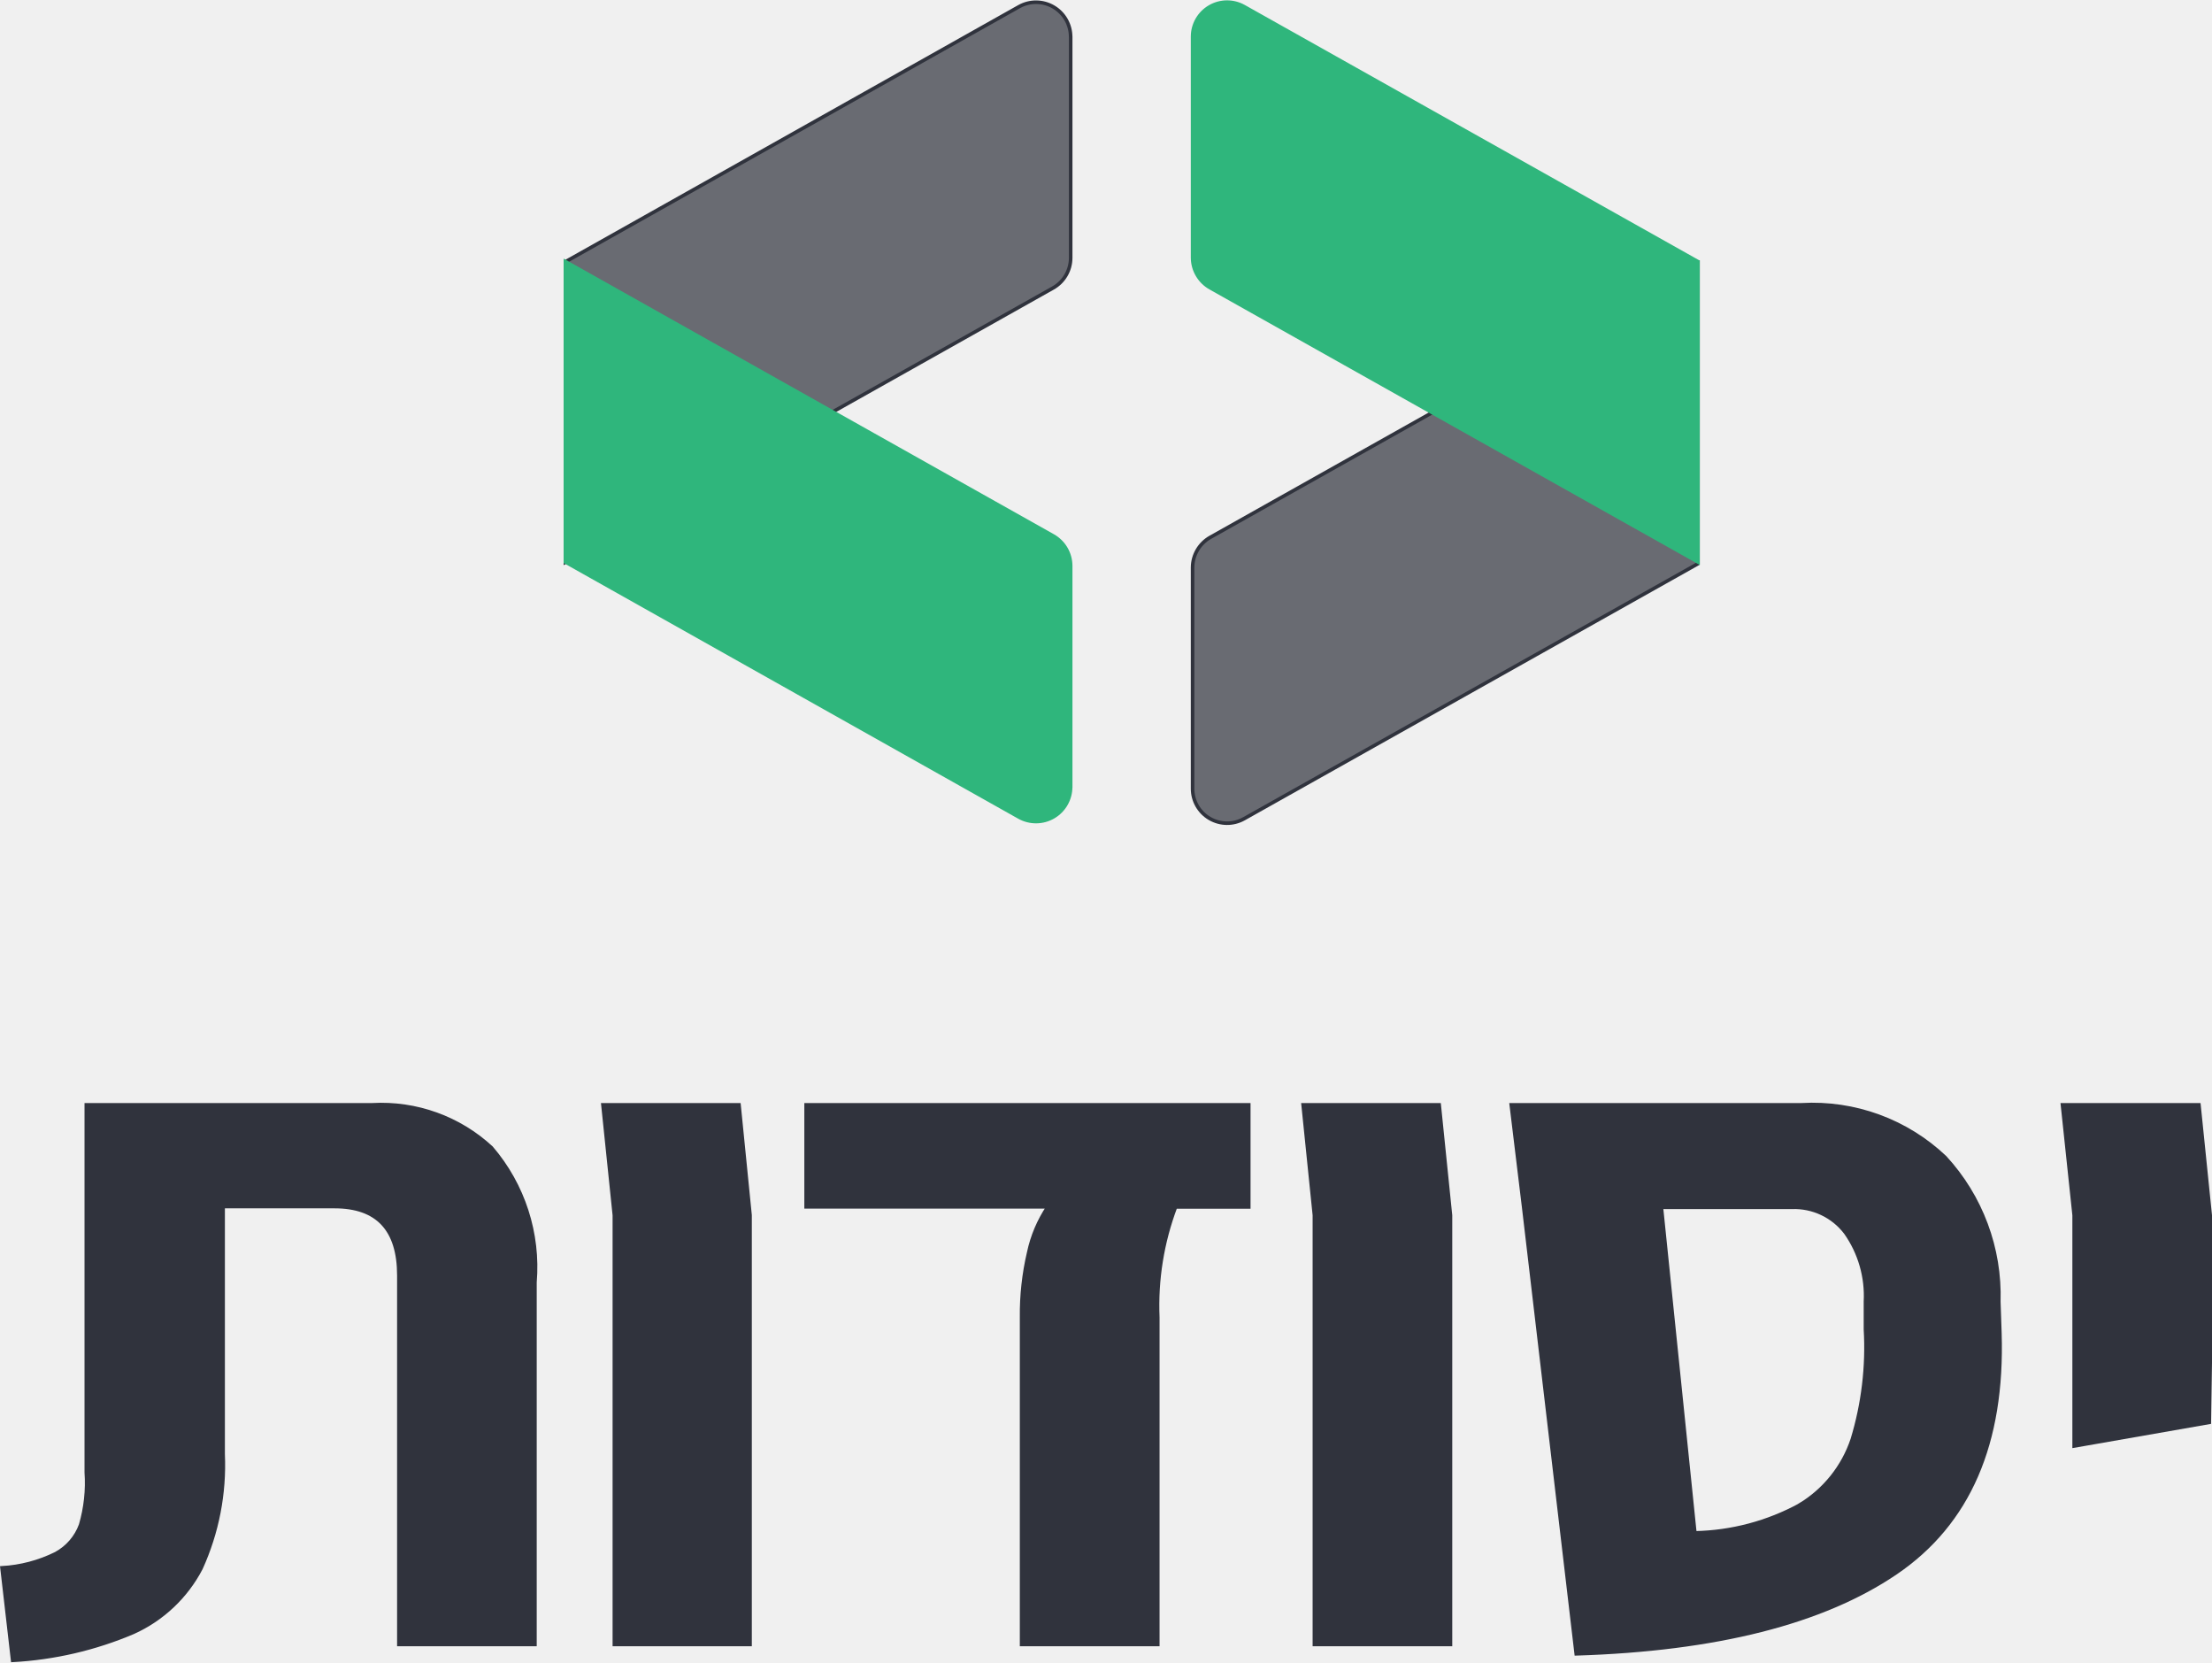
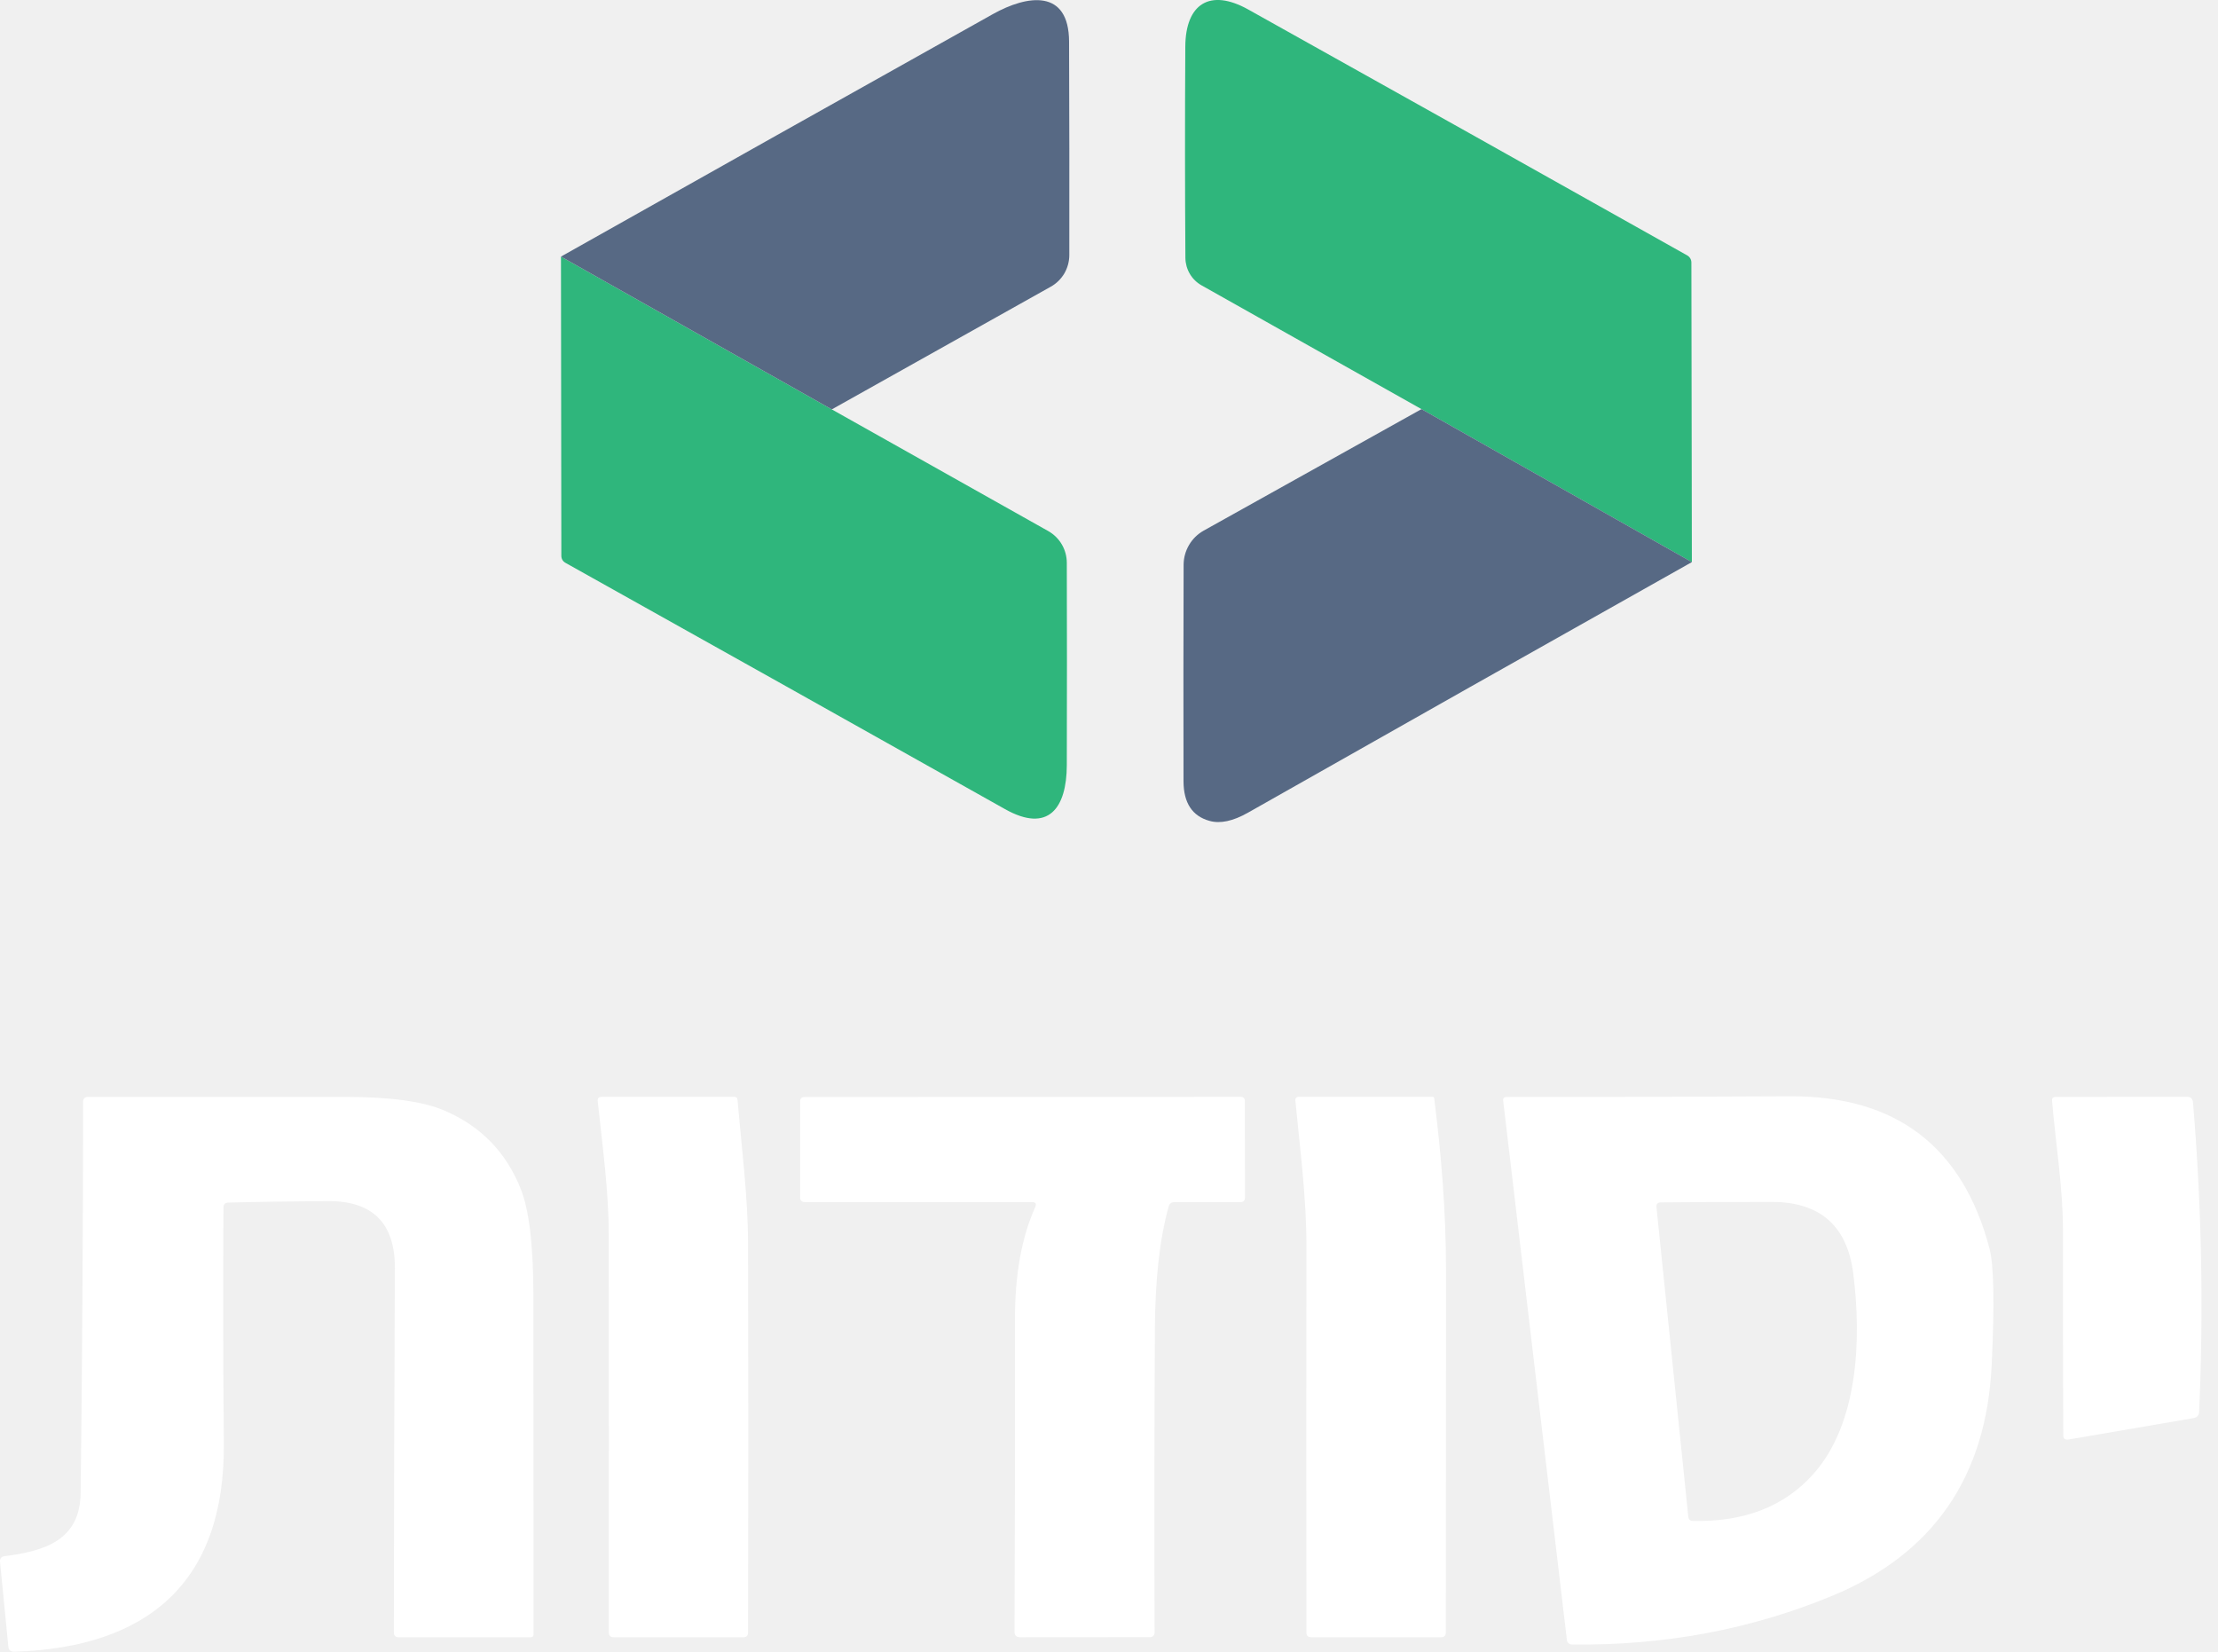
- <svg xmlns="http://www.w3.org/2000/svg" width="62.318" height="46.817" viewBox="0 0 62.318 46.817">
-   <defs>
-     <style>.a{fill:#30333d;}.a,.b{stroke:#30333d;}.a,.b,.c{stroke-width:0.1px;}.b{fill:rgba(48,51,61,0.7);}.c{fill:#2fb67c;stroke:#2fb67c;}</style>
-   </defs>
-   <g transform="translate(0.056 0.06)">
-     <g transform="translate(0 0)">
-       <path class="a" d="M0,97.041a3.916,3.916,0,0,0,1.516-.4,1.509,1.509,0,0,0,.7-.81,4.23,4.23,0,0,0,.159-1.479V84h8.057a4.561,4.561,0,0,1,3.357,1.209A5.162,5.162,0,0,1,15.015,89V99.2H11.181V88.807q0-1.941-1.812-1.941H6.23v6.973a7.025,7.025,0,0,1-.625,3.22,4.008,4.008,0,0,1-1.908,1.8A10.072,10.072,0,0,1,.3,99.647Z" transform="translate(0 -52.943)" />
-       <path class="a" d="M46.112,87.109,45.79,84h3.834l.311,3.109V99.2H46.112Z" transform="translate(-28.86 -52.943)" />
-       <path class="a" d="M67.341,89.986a7.647,7.647,0,0,1,.2-1.823,3.7,3.7,0,0,1,.544-1.29H61.27V84H73.741v2.877H71.678a7.868,7.868,0,0,0-.5,3.113V99.2H67.341Z" transform="translate(-38.616 -52.943)" />
-       <path class="a" d="M99.458,87.109,99.14,84h3.834l.318,3.113V99.2H99.458Z" transform="translate(-62.484 -52.943)" />
-       <path class="a" d="M125.83,97.185q-3.087,2.093-9,2.278l-1.479-12.571L115,84h8.175a5.42,5.42,0,0,1,4.045,1.479,5.742,5.742,0,0,1,1.516,4.067l.03.88Q128.913,95.092,125.83,97.185Zm-2.7-1.915a3.431,3.431,0,0,0,1.479-1.849,8.874,8.874,0,0,0,.37-3.1v-.776a3.084,3.084,0,0,0-.558-1.941,1.819,1.819,0,0,0-1.52-.717h-3.671l.943,9.169A6.459,6.459,0,0,0,123.134,95.27Z" transform="translate(-72.48 -52.943)" />
-       <path class="a" d="M157.329,87.109,157,84h3.845l.318,3.113v4.156l-.026,1.675-3.808.666Z" transform="translate(-98.951 -52.943)" />
-       <path class="b" d="M90.72,34.691V28.46a.983.983,0,0,1,.5-.85l13.739-7.72v8.463L92.169,35.537a.972.972,0,0,1-1.449-.847Z" transform="translate(-57.178 -12.537)" />
-       <path class="c" d="M90.72.974V7.2a.983.983,0,0,0,.5.85l13.739,7.72V7.311L92.169.127A.972.972,0,0,0,90.72.974Z" transform="translate(-57.178 -0.002)" />
-       <path class="b" d="M57.165.982v6.23a.976.976,0,0,1-.5.847L42.93,15.779V7.319L55.715.131a.976.976,0,0,1,1.449.85Z" transform="translate(-27.057 -0.006)" />
-       <path class="c" d="M57.165,34.567v-6.23a.976.976,0,0,0-.5-.847L42.93,19.77v8.46l12.785,7.188a.976.976,0,0,0,1.449-.85Z" transform="translate(-27.057 -12.461)" />
-     </g>
-   </g>
+ <svg xmlns="http://www.w3.org/2000/svg" width="47" height="35" viewBox="0 0 47 35" fill="none">
+   <path d="M35.851 11.912L30.121 8.669L25.46 6.046C25.358 5.988 25.272 5.904 25.213 5.803C25.153 5.702 25.121 5.586 25.119 5.469C25.109 4.022 25.108 2.528 25.117 0.986C25.123 0.086 25.634 -0.255 26.452 0.202C29.554 1.934 32.654 3.67 35.751 5.411C35.778 5.426 35.801 5.448 35.817 5.475C35.833 5.502 35.841 5.533 35.841 5.565L35.851 11.912Z" fill="#2FB67C" />
+   <path d="M11.887 5.437L17.626 8.675L22.214 11.254C22.333 11.322 22.432 11.419 22.501 11.538C22.57 11.656 22.606 11.79 22.606 11.928C22.61 13.325 22.61 14.755 22.606 16.218C22.602 17.118 22.22 17.663 21.298 17.146C18.194 15.402 15.09 13.663 11.985 11.928C11.925 11.894 11.895 11.843 11.895 11.775L11.887 5.437Z" fill="#2FB67C" />
+   <path d="M4.735 25.589C4.725 27.253 4.728 28.919 4.743 30.585C4.769 33.531 3.133 34.91 0.302 35C0.227 35.002 0.186 34.966 0.177 34.891L0.001 33.102C-0.007 33.026 0.027 32.983 0.103 32.974C0.945 32.867 1.697 32.639 1.709 31.637C1.742 28.874 1.759 26.111 1.761 23.348C1.761 23.279 1.795 23.244 1.865 23.244C3.698 23.243 5.523 23.243 7.34 23.244C8.276 23.244 8.968 23.34 9.414 23.531C10.189 23.862 10.73 24.419 11.037 25.2C11.211 25.641 11.299 26.37 11.302 27.386C11.304 29.795 11.306 32.211 11.306 34.633C11.306 34.673 11.286 34.693 11.246 34.693H8.448C8.38 34.693 8.346 34.659 8.346 34.591C8.347 32.015 8.355 29.445 8.368 26.879C8.372 25.92 7.897 25.444 6.943 25.451C6.24 25.455 5.539 25.465 4.839 25.483C4.769 25.484 4.735 25.519 4.735 25.589Z" fill="white" />
+   <path d="M15.628 23.3C15.715 24.324 15.847 25.328 15.851 26.336C15.858 29.084 15.858 31.837 15.851 34.595C15.85 34.66 15.817 34.693 15.753 34.693H13.005C12.936 34.693 12.901 34.658 12.901 34.589C12.904 31.777 12.903 28.966 12.899 26.156C12.899 25.22 12.765 24.278 12.666 23.332C12.66 23.272 12.687 23.242 12.749 23.242H15.562C15.602 23.242 15.624 23.262 15.628 23.3Z" fill="white" />
+   <path d="M24.765 25.565C24.575 26.239 24.477 27.111 24.472 28.18C24.461 30.323 24.459 32.462 24.466 34.597C24.466 34.622 24.456 34.646 24.439 34.663C24.421 34.681 24.397 34.691 24.372 34.691L21.618 34.693C21.538 34.693 21.498 34.654 21.498 34.575C21.508 32.356 21.511 30.141 21.508 27.932C21.508 27 21.651 26.215 21.937 25.577C21.968 25.507 21.945 25.473 21.869 25.473H17.057C16.989 25.473 16.955 25.439 16.955 25.37V23.336C16.956 23.276 16.987 23.246 17.047 23.246L26.29 23.242C26.349 23.242 26.378 23.272 26.378 23.33L26.382 25.372C26.382 25.439 26.349 25.473 26.282 25.473H24.887C24.823 25.473 24.782 25.503 24.765 25.565Z" fill="white" />
+   <path d="M30.352 23.24C30.376 23.24 30.389 23.252 30.392 23.276C30.544 24.503 30.64 25.649 30.642 26.944C30.642 29.491 30.641 32.039 30.638 34.587C30.638 34.658 30.604 34.693 30.534 34.693H27.787C27.718 34.693 27.684 34.66 27.684 34.593C27.68 31.869 27.68 29.146 27.684 26.425C27.686 25.39 27.55 24.369 27.45 23.328C27.445 23.27 27.471 23.24 27.53 23.24H30.352Z" fill="white" />
+   <path d="M37.929 23.23C40.176 23.22 41.586 24.293 42.157 26.451C42.251 26.802 42.266 27.629 42.204 28.93C42.09 31.299 40.964 32.927 38.827 33.814C37.105 34.527 35.267 34.871 33.314 34.846C33.247 34.844 33.21 34.81 33.202 34.744L31.853 23.327C31.846 23.272 31.87 23.245 31.925 23.245C33.938 23.246 35.94 23.241 37.929 23.23ZM38.43 31.229C39.374 30.166 39.45 28.387 39.27 26.978C39.14 25.975 38.568 25.472 37.554 25.469C36.775 25.468 35.988 25.471 35.192 25.479C35.125 25.48 35.095 25.514 35.101 25.579L35.775 32.136C35.781 32.197 35.815 32.227 35.875 32.228C36.967 32.253 37.818 31.919 38.43 31.229Z" fill="white" />
+   <path d="M43.484 23.324C43.479 23.271 43.504 23.244 43.558 23.244L46.34 23.24C46.42 23.24 46.463 23.28 46.47 23.36C46.653 25.54 46.697 27.723 46.6 29.912C46.598 29.99 46.557 30.037 46.478 30.05L43.833 30.503C43.758 30.515 43.721 30.483 43.721 30.409C43.715 28.956 43.713 27.508 43.715 26.064C43.715 25.17 43.562 24.254 43.484 23.324Z" fill="white" />
+   <path d="M17.626 8.675L11.887 5.437C14.932 3.722 17.983 2.009 21.039 0.299C21.767 -0.108 22.651 -0.244 22.654 0.884C22.66 2.404 22.661 3.913 22.659 5.409C22.658 5.545 22.621 5.678 22.553 5.795C22.484 5.911 22.386 6.008 22.268 6.074L17.626 8.675Z" fill="#576984" />
+   <path d="M30.122 8.669L35.851 11.911C32.698 13.683 29.563 15.453 26.446 17.22C26.128 17.4 25.856 17.459 25.629 17.394C25.264 17.293 25.081 17.014 25.079 16.557C25.076 15.02 25.076 13.49 25.081 11.966C25.082 11.818 25.122 11.674 25.197 11.547C25.271 11.42 25.378 11.316 25.506 11.244L30.122 8.669Z" fill="#576984" />
</svg>
